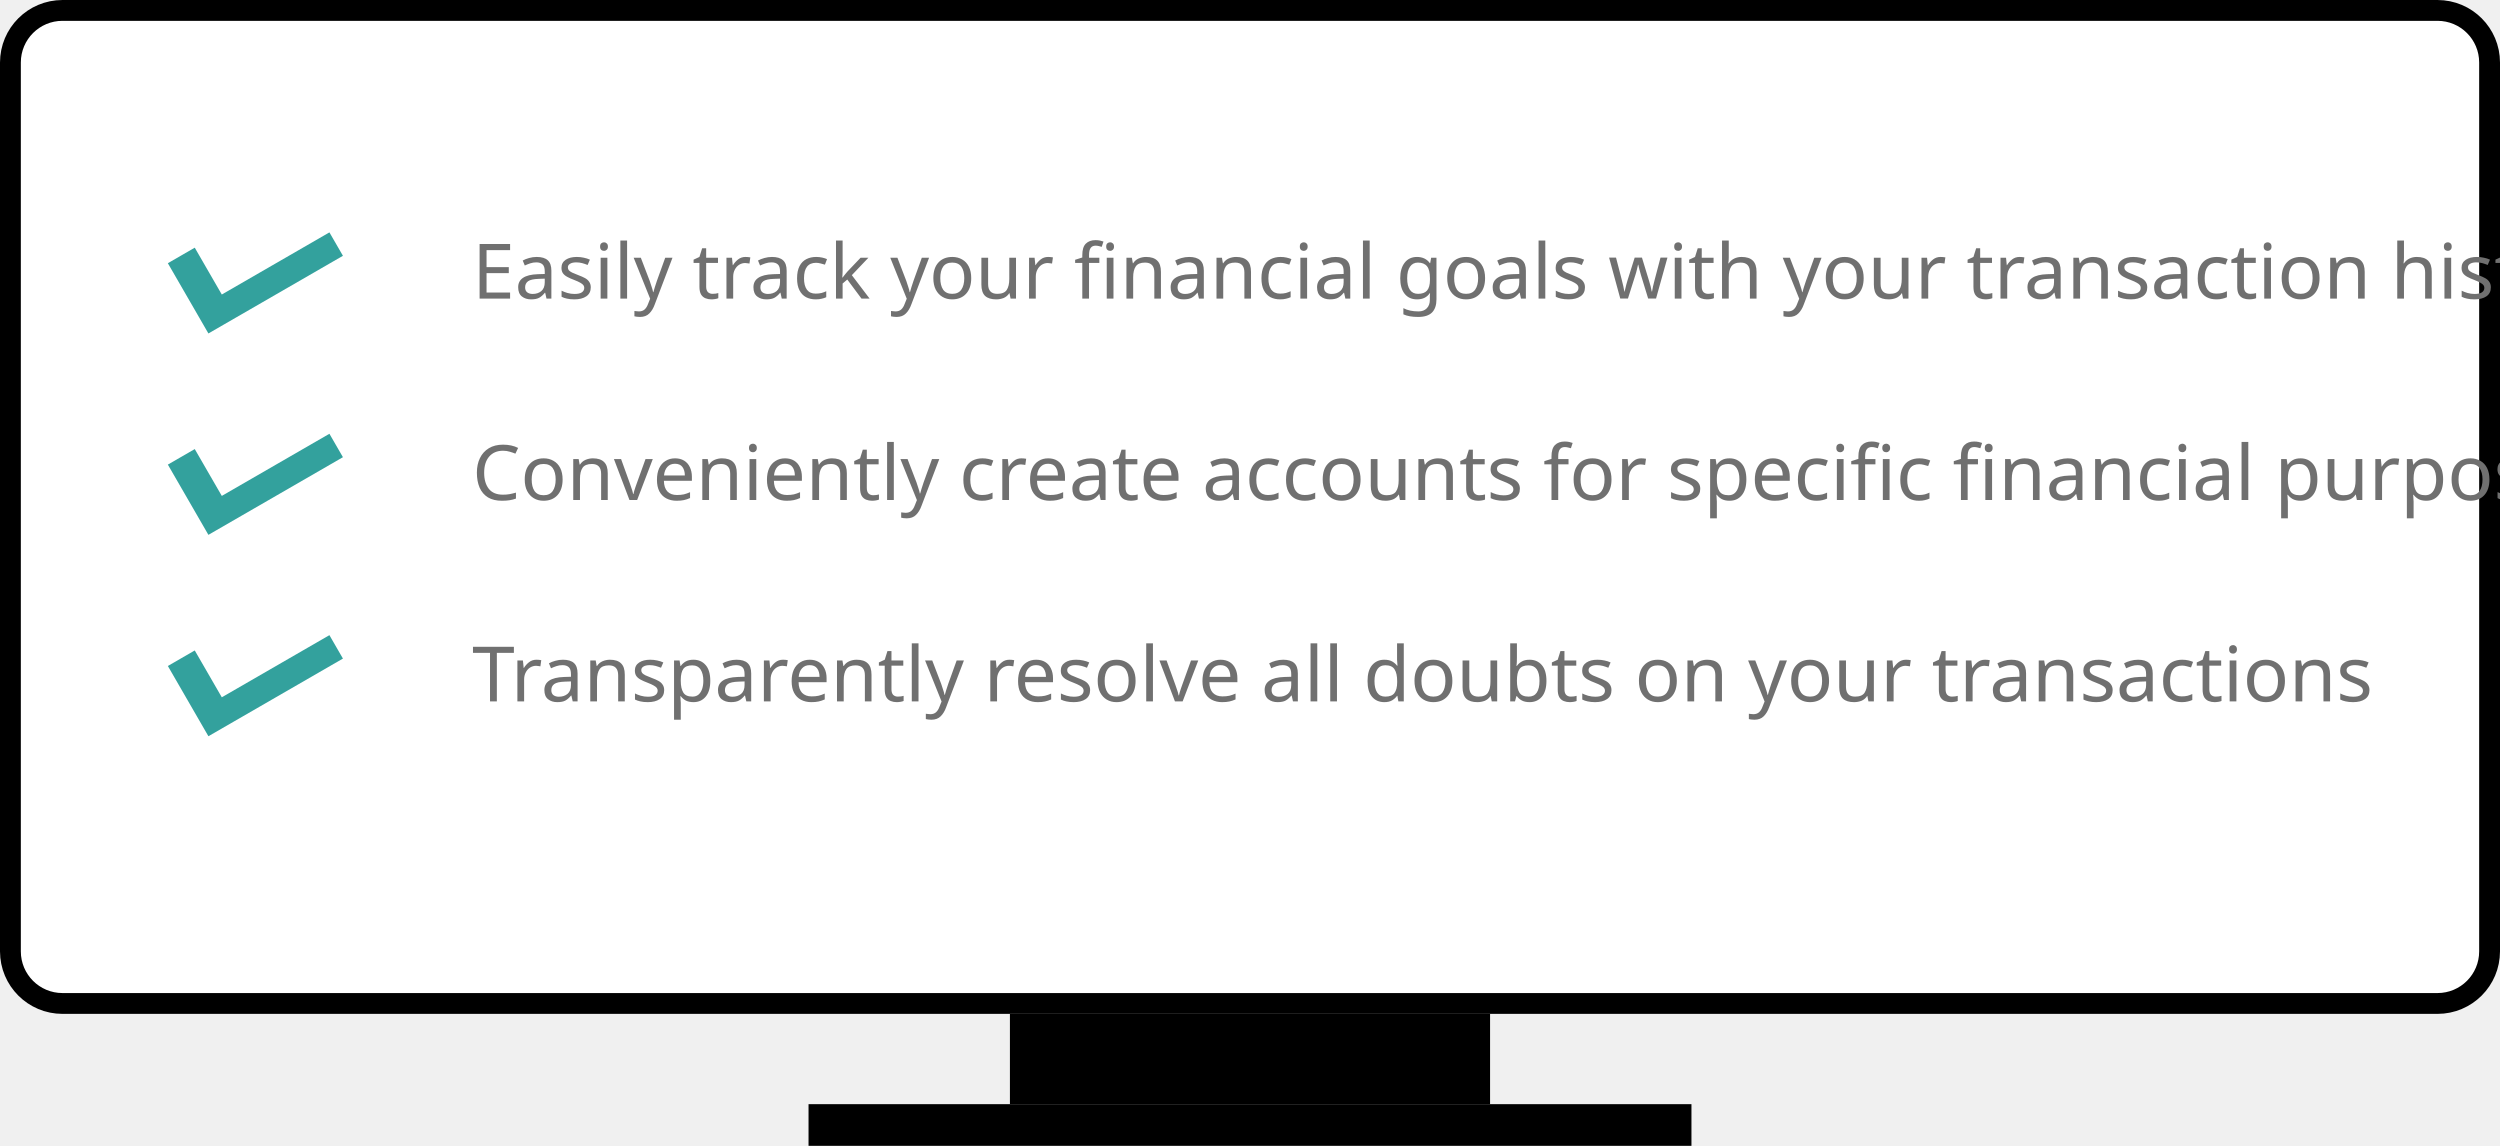
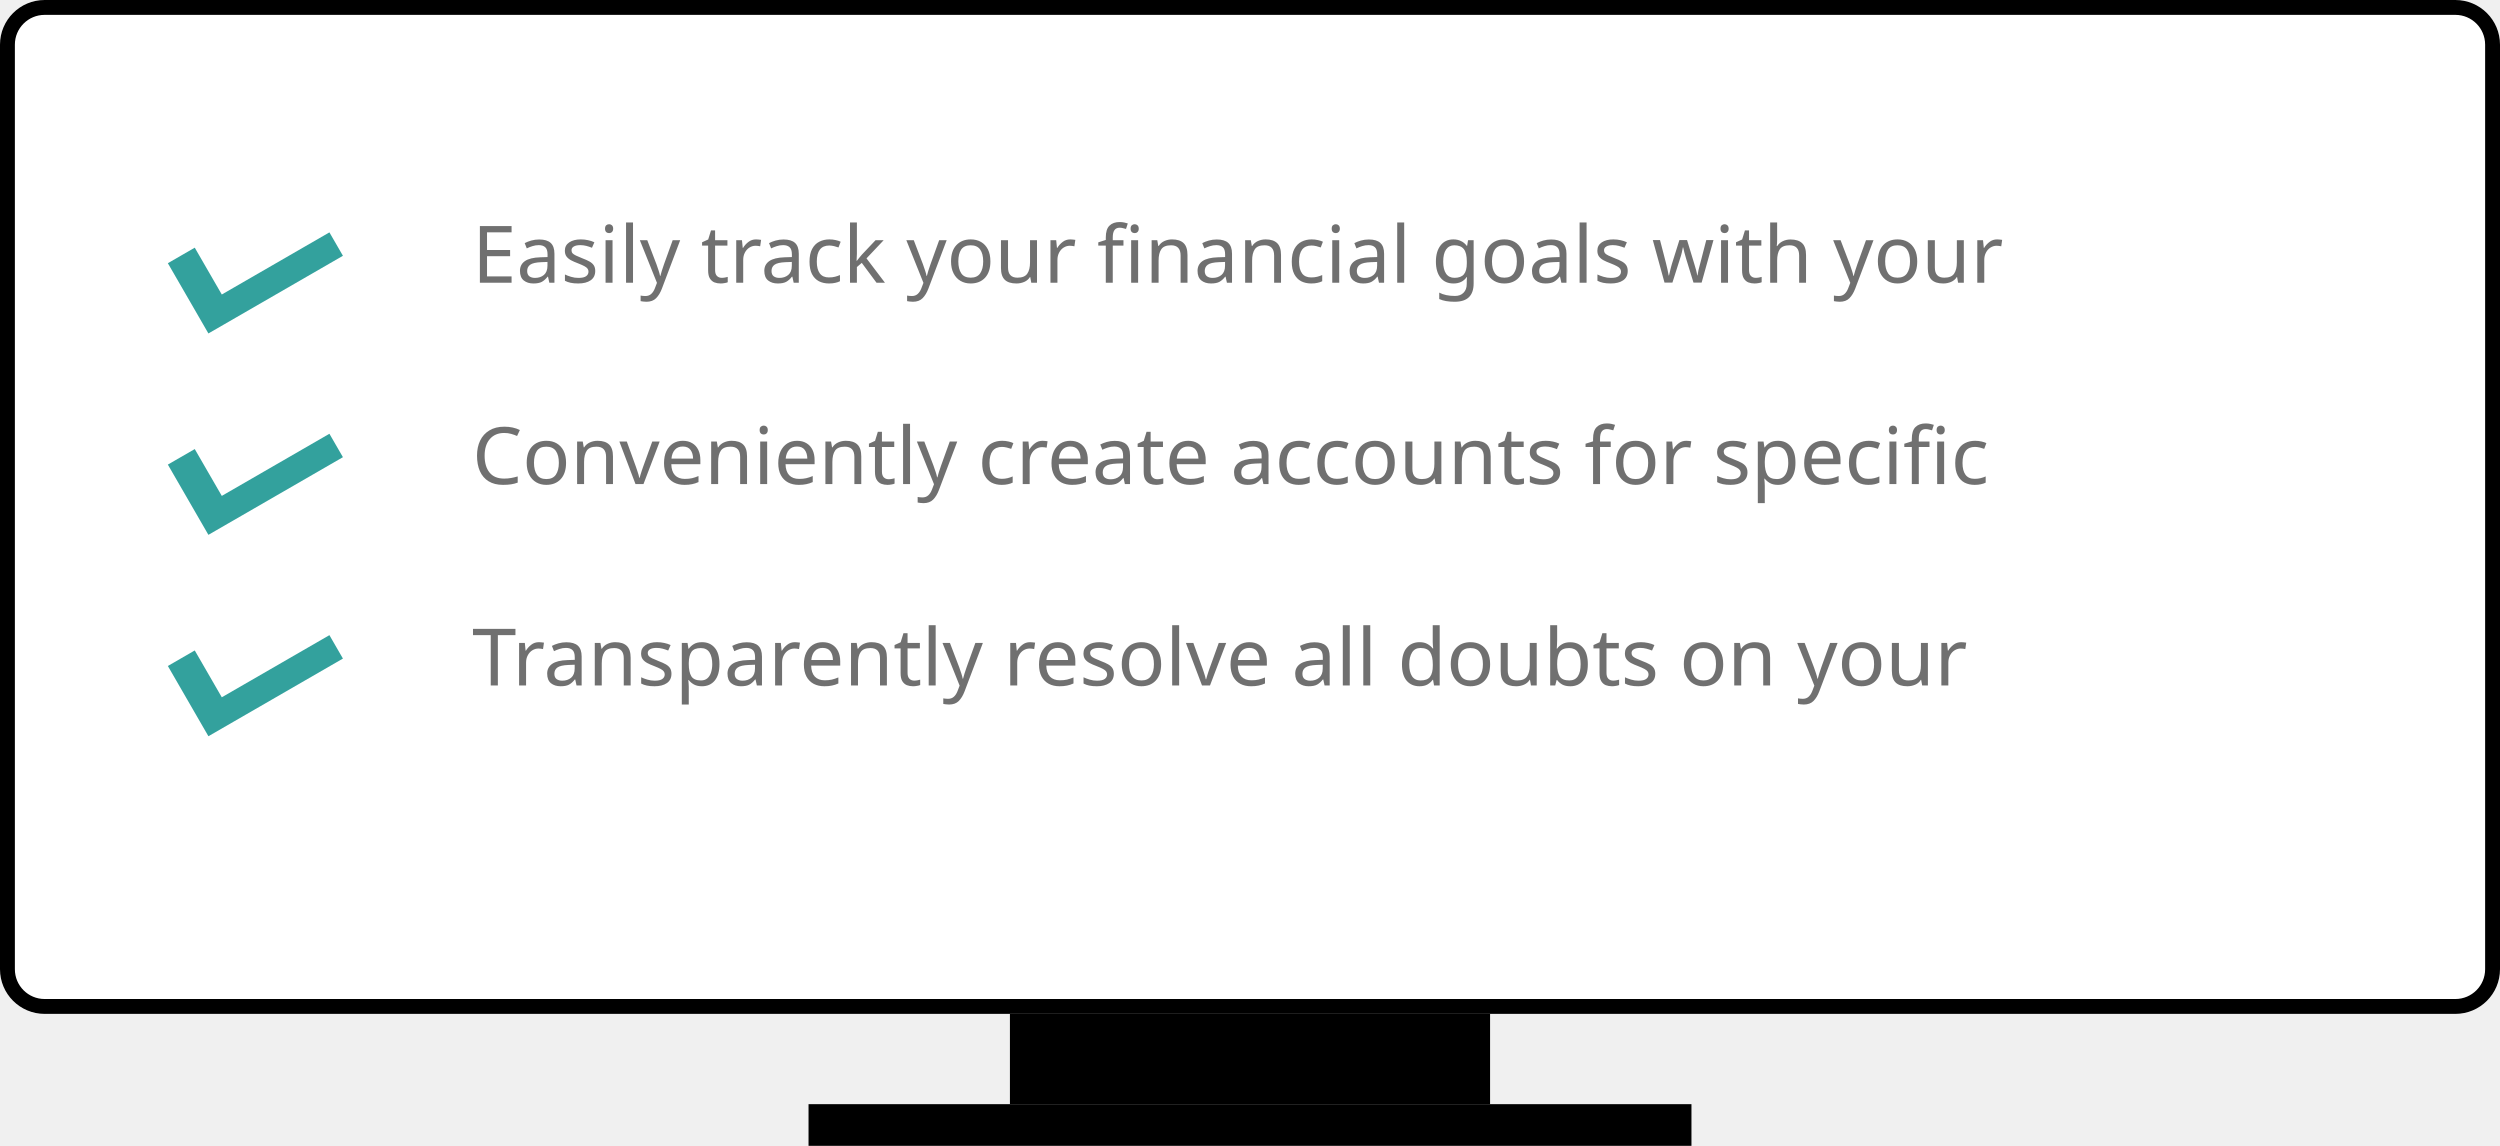
- <svg xmlns="http://www.w3.org/2000/svg" width="360" height="165" viewBox="0 0 360 165">
-   <g transform="translate(-1115 -403)">
-     <g transform="translate(1115 403)" fill="#fff" stroke="#000" stroke-width="3">
-       <rect width="360" height="146" rx="9" stroke="none" />
-       <rect x="1.5" y="1.5" width="357" height="143" rx="7.5" fill="none" />
+ <svg xmlns="http://www.w3.org/2000/svg" width="504.208" height="231.096" viewBox="0 0 504.208 231.096">
+   <g transform="translate(-1115 -336.905)">
+     <g transform="translate(1115 336.905)" fill="#fff" stroke="#000" stroke-width="3">
+       <rect width="504.208" height="204.484" rx="9" stroke="none" />
+       <rect x="1.5" y="1.5" width="501.208" height="201.484" rx="7.5" fill="none" />
    </g>
-     <rect width="69.141" height="13" transform="translate(1260.429 549)" />
-     <rect width="127.141" height="6" transform="translate(1231.429 562)" />
-     <path d="M436-3436.319V-3448h4.474v7.788h17.895v3.894Z" transform="translate(2485.583 3644.958) rotate(-30)" fill="#33a19d" />
-     <path d="M436-3436.319V-3448h4.474v7.788h17.895v3.894Z" transform="translate(2485.583 3673.958) rotate(-30)" fill="#33a19d" />
-     <path d="M436-3436.319V-3448h4.474v7.788h17.895v3.894Z" transform="translate(2485.583 3702.958) rotate(-30)" fill="#33a19d" />
-     <text transform="translate(1183 433)" fill="#707070" font-size="11" font-family="Oswald-Regular, Oswald">
-       <tspan x="0" y="13">Easily track your financial goals with your transaction history</tspan>
+     <rect width="96.838" height="18.208" transform="translate(1318.685 541.389)" />
+     <rect width="178.071" height="8.403" transform="translate(1278.068 559.597)" />
+     <path d="M0,16.36V0H6.266V10.907H31.329V16.36Z" transform="translate(1148.852 389.989) rotate(-30)" fill="#33a19d" />
+     <path d="M0,16.36V0H6.266V10.907H31.329V16.36Z" transform="translate(1148.852 430.606) rotate(-30)" fill="#33a19d" />
+     <path d="M0,16.36V0H6.266V10.907H31.329V16.36Z" transform="translate(1148.852 471.223) rotate(-30)" fill="#33a19d" />
+     <text transform="translate(1210.239 378.922)" fill="#707070" font-size="16" font-family="Montserrat-Regular, Montserrat">
+       <tspan x="0" y="15">Easily track your financial goals with your </tspan>
    </text>
-     <text transform="translate(1183 462)" fill="#707070" font-size="11" font-family="Oswald-Regular, Oswald">
-       <tspan x="0" y="13">Conveniently create accounts for specific financial purpose</tspan>
+     <text transform="translate(1210.239 419.539)" fill="#707070" font-size="16" font-family="Montserrat-Regular, Montserrat">
+       <tspan x="0" y="15">Conveniently create accounts for specific </tspan>
    </text>
-     <text transform="translate(1183 491)" fill="#707070" font-size="11" font-family="Oswald-Regular, Oswald">
-       <tspan x="0" y="13">Transparently resolve all doubts on your transactions</tspan>
+     <text transform="translate(1210.239 460.156)" fill="#707070" font-size="16" font-family="Montserrat-Regular, Montserrat">
+       <tspan x="0" y="15">Transparently resolve all doubts on your </tspan>
    </text>
  </g>
</svg>
